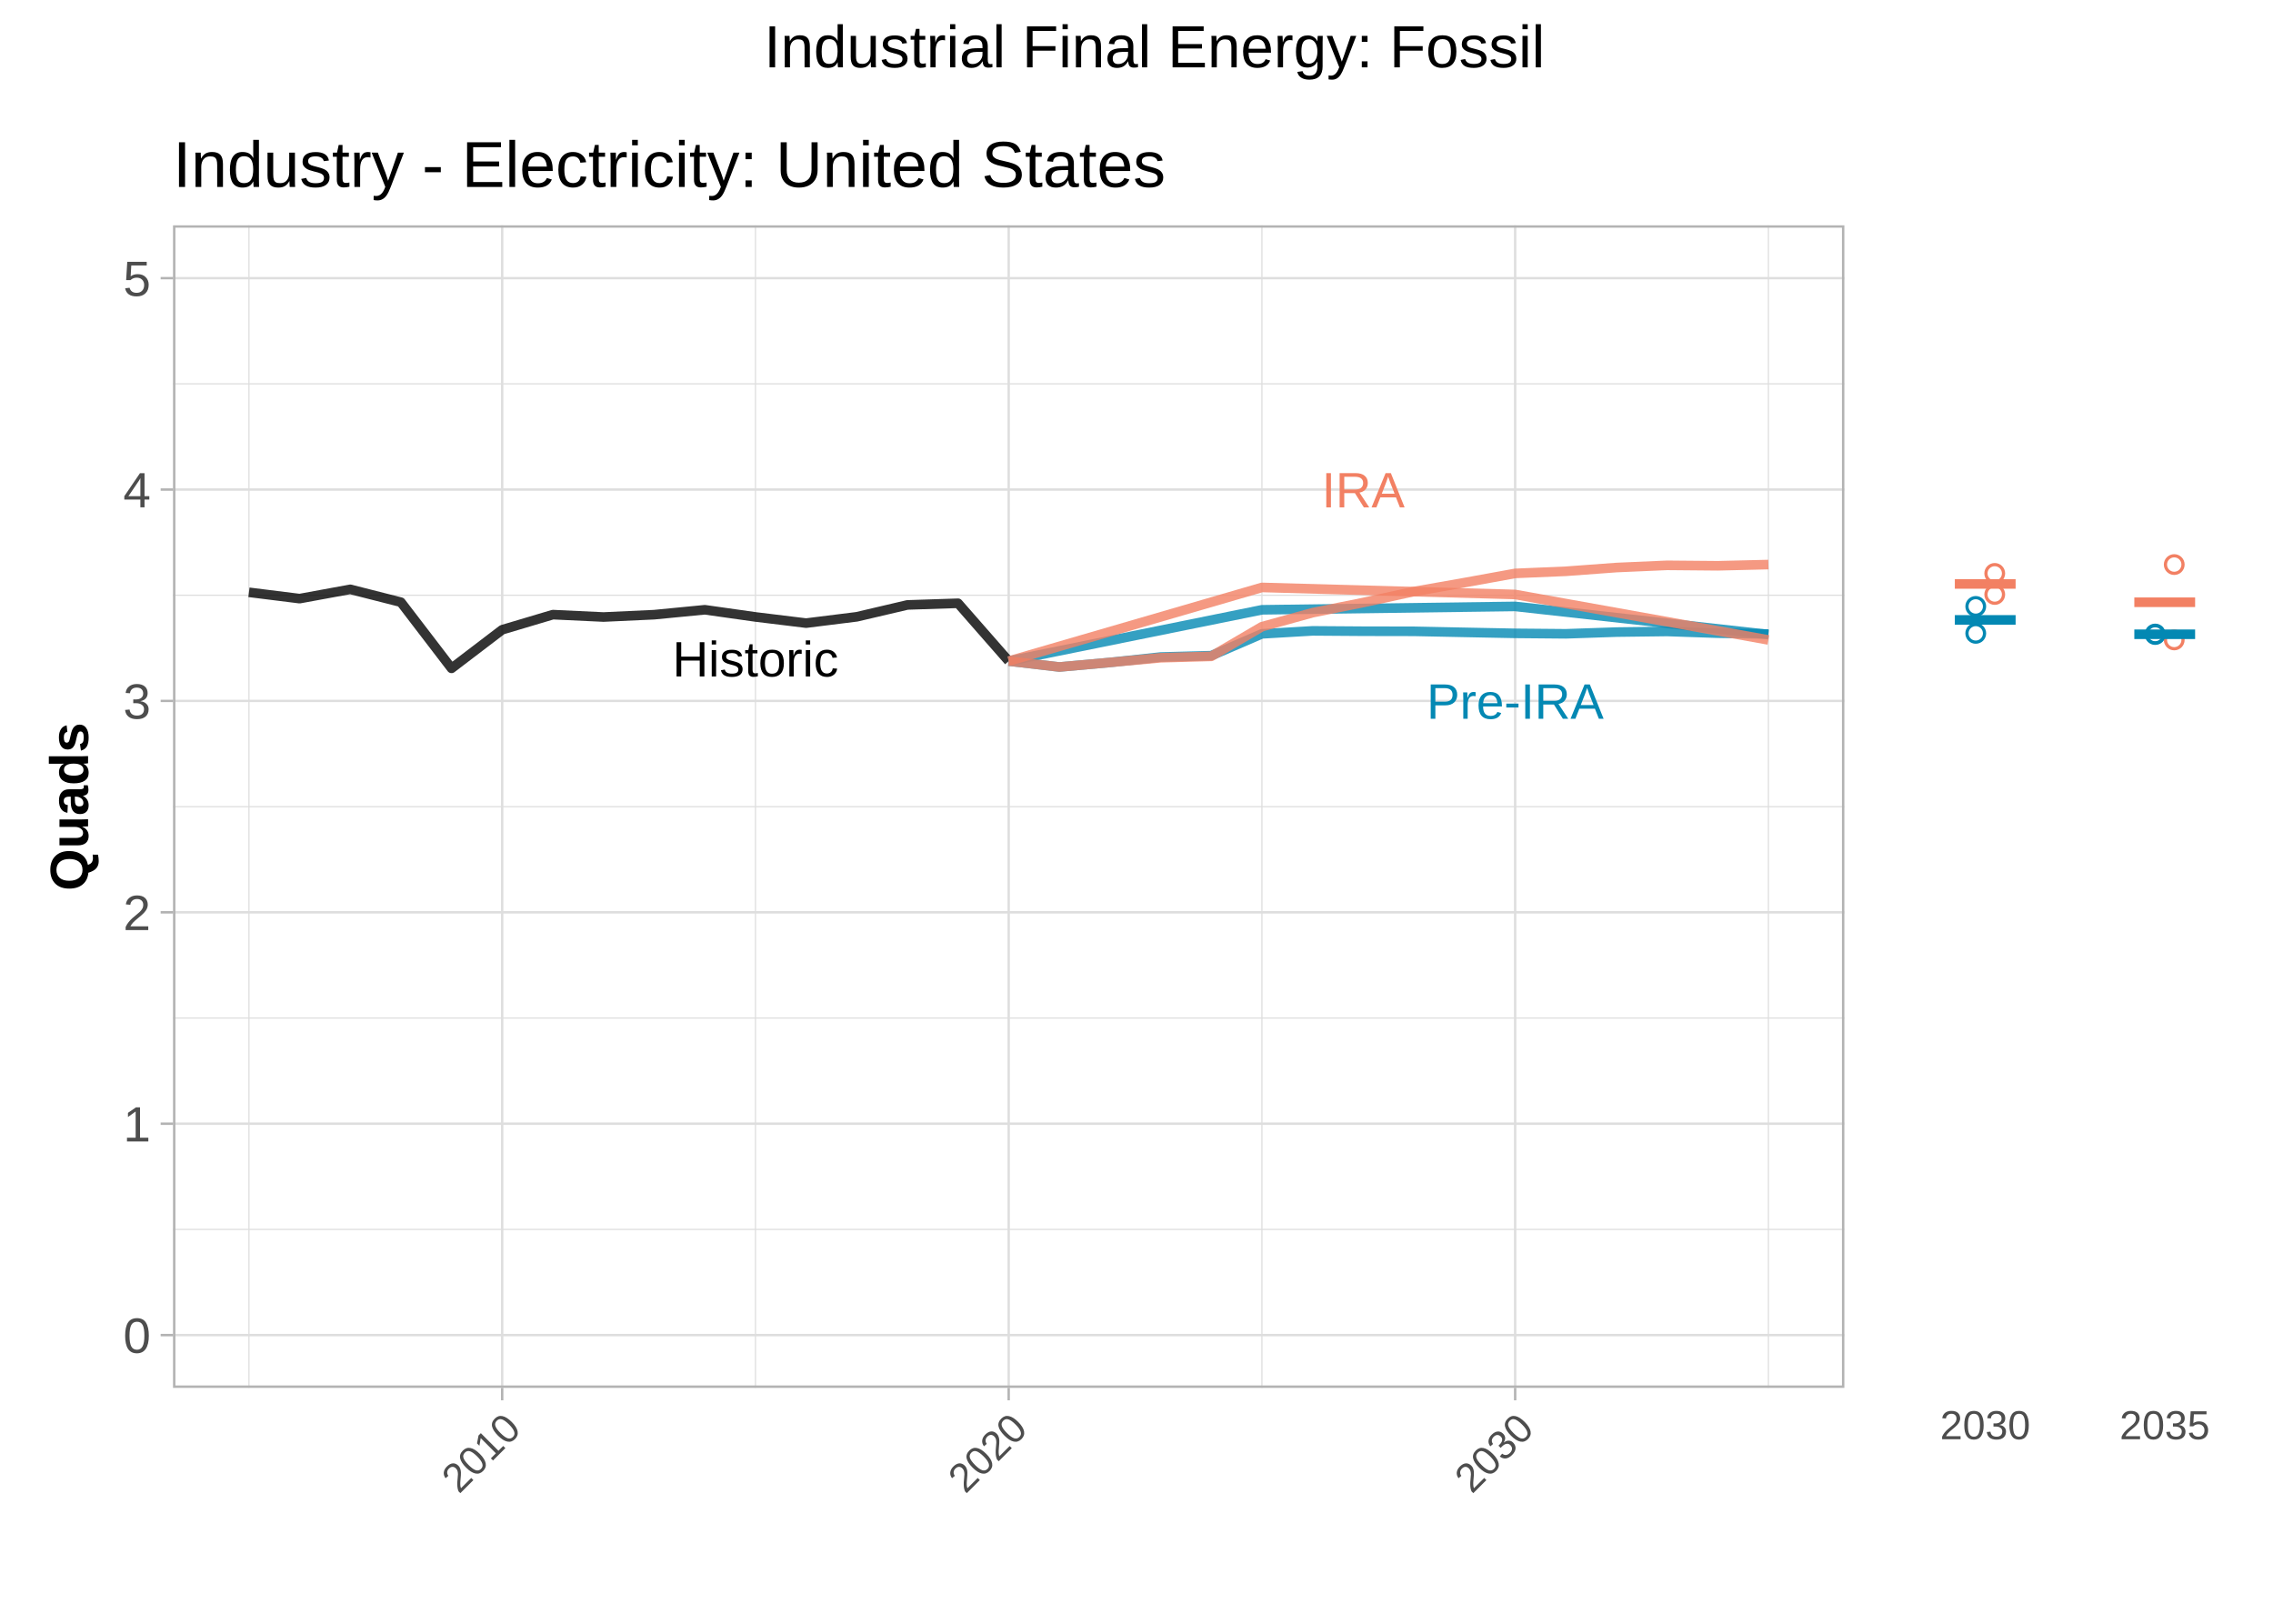
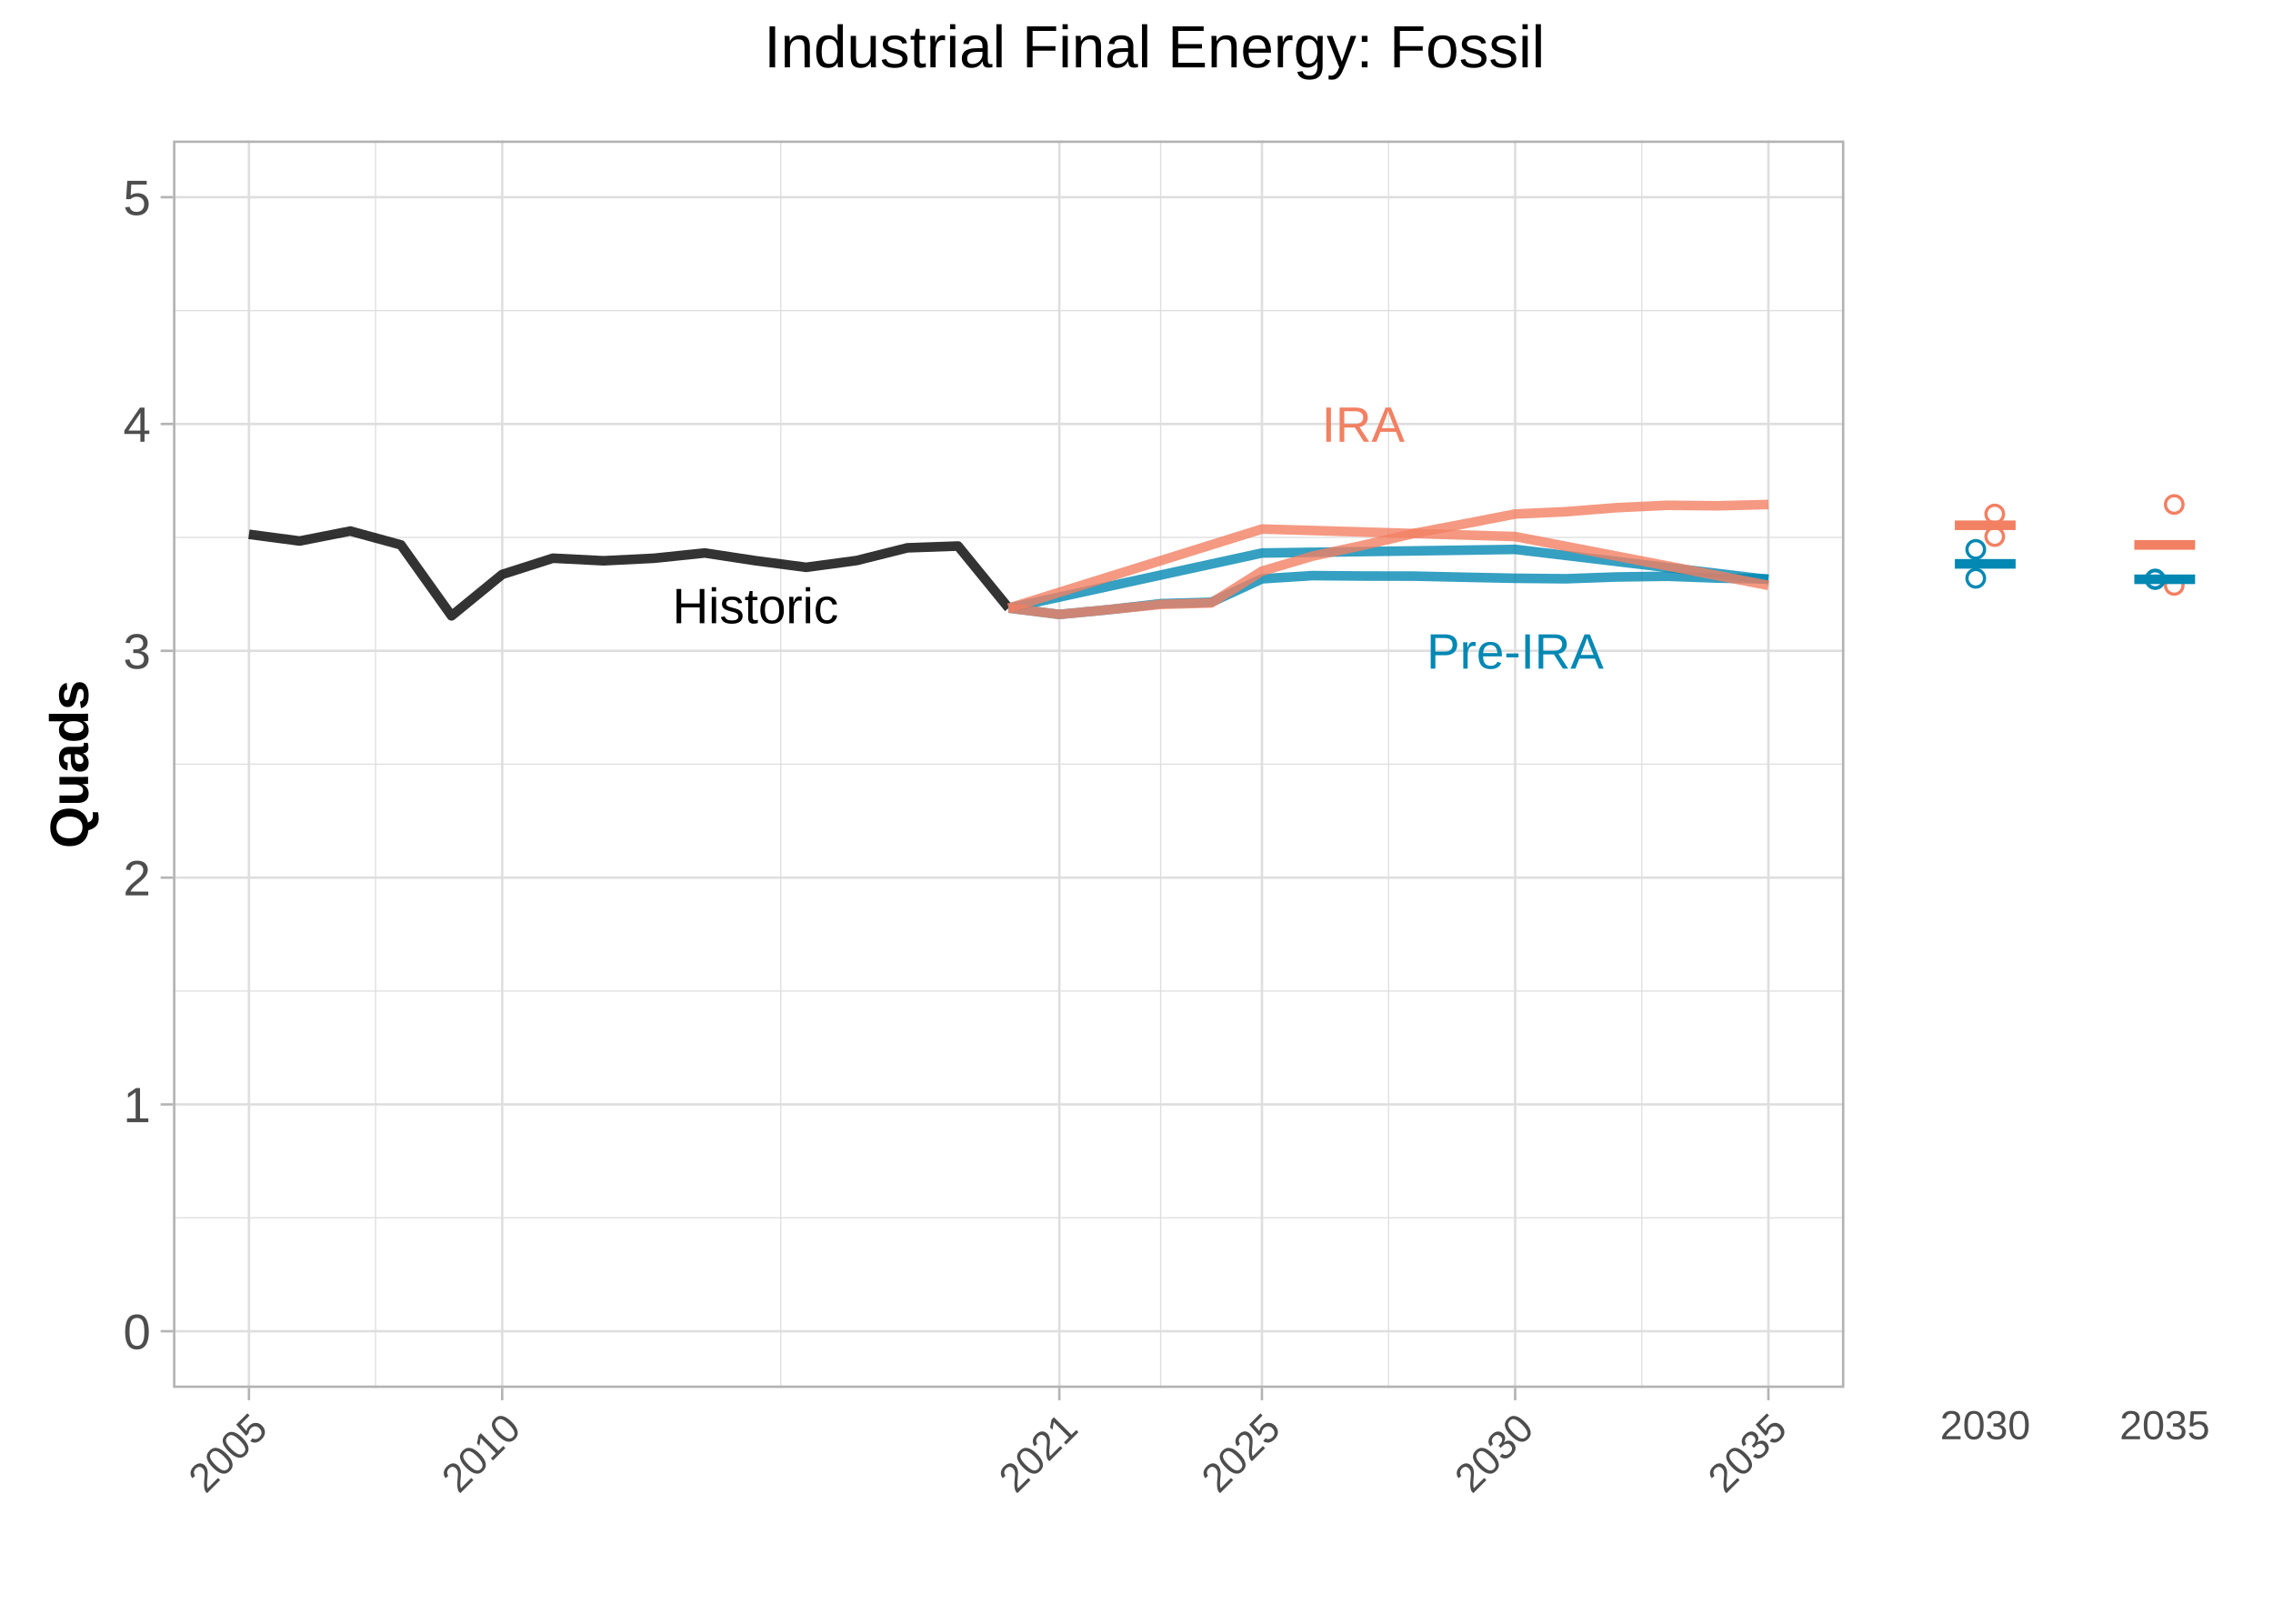
<svg xmlns="http://www.w3.org/2000/svg" class="svglite" width="504.00pt" height="360.00pt" viewBox="0 0 504.00 360.00">
  <defs>
    <style type="text/css">
    .svglite line, .svglite polyline, .svglite polygon, .svglite path, .svglite rect, .svglite circle {
      fill: none;
      stroke: #000000;
      stroke-linecap: round;
      stroke-linejoin: round;
      stroke-miterlimit: 10.00;
    }
    .svglite text {
      white-space: pre;
    }
  </style>
  </defs>
  <rect width="100%" height="100%" style="stroke: none; fill: #FFFFFF;" />
  <defs>
    <clipPath id="cpMC4wMHw1MDQuMDB8MC4wMHwzNjAuMDA=">
      <rect x="0.00" y="0.00" width="504.00" height="360.00" />
    </clipPath>
  </defs>
  <g clip-path="url(#cpMC4wMHw1MDQuMDB8MC4wMHwzNjAuMDA=)">
    <rect x="0" y="0.00" width="504.00" height="360.00" style="stroke-width: 1.07; stroke: #FFFFFF; fill: #FFFFFF;" />
  </g>
  <defs>
    <clipPath id="cpNS40OHw0MTguOTJ8MjMuMTh8MzU0LjUy">
      <rect x="5.48" y="23.18" width="413.44" height="331.34" />
    </clipPath>
  </defs>
  <g clip-path="url(#cpNS40OHw0MTguOTJ8MjMuMTh8MzU0LjUy)">
    <rect x="5.48" y="23.18" width="413.44" height="331.34" style="stroke-width: 1.07; stroke: #FFFFFF; fill: #FFFFFF;" />
  </g>
  <g clip-path="url(#cpMC4wMHw1MDQuMDB8MC4wMHwzNjAuMDA=)">
</g>
  <defs>
-     <clipPath id="cpMzguMzZ8NDA4Ljk2fDQ5Ljk1fDMwNy43Mg==">
-       <rect x="38.36" y="49.95" width="370.60" height="257.76" />
+     <clipPath id="cpMzguMzZ8NDA4Ljk2fDMxLjE1fDMwNy43Mg==">
+       <rect x="38.36" y="31.15" width="370.60" height="276.57" />
    </clipPath>
  </defs>
-   <g clip-path="url(#cpMzguMzZ8NDA4Ljk2fDQ5Ljk1fDMwNy43Mg==)">
-     <rect x="38.36" y="49.95" width="370.60" height="257.76" style="stroke-width: 1.07; stroke: none; fill: #FFFFFF;" />
-     <polyline points="38.36,272.57 408.96,272.57 " style="stroke-width: 0.27; stroke: #DEDEDE; stroke-linecap: butt;" />
-     <polyline points="38.36,225.70 408.96,225.70 " style="stroke-width: 0.27; stroke: #DEDEDE; stroke-linecap: butt;" />
-     <polyline points="38.36,178.84 408.96,178.84 " style="stroke-width: 0.27; stroke: #DEDEDE; stroke-linecap: butt;" />
-     <polyline points="38.36,131.97 408.96,131.97 " style="stroke-width: 0.27; stroke: #DEDEDE; stroke-linecap: butt;" />
-     <polyline points="38.36,85.10 408.96,85.10 " style="stroke-width: 0.27; stroke: #DEDEDE; stroke-linecap: butt;" />
-     <polyline points="55.20,307.72 55.20,49.95 " style="stroke-width: 0.27; stroke: #DEDEDE; stroke-linecap: butt;" />
-     <polyline points="167.51,307.72 167.51,49.95 " style="stroke-width: 0.27; stroke: #DEDEDE; stroke-linecap: butt;" />
-     <polyline points="279.81,307.72 279.81,49.95 " style="stroke-width: 0.27; stroke: #DEDEDE; stroke-linecap: butt;" />
-     <polyline points="392.11,307.72 392.11,49.95 " style="stroke-width: 0.27; stroke: #DEDEDE; stroke-linecap: butt;" />
-     <polyline points="38.36,296.00 408.96,296.00 " style="stroke-width: 0.53; stroke: #DEDEDE; stroke-linecap: butt;" />
-     <polyline points="38.36,249.14 408.96,249.14 " style="stroke-width: 0.53; stroke: #DEDEDE; stroke-linecap: butt;" />
-     <polyline points="38.36,202.27 408.96,202.27 " style="stroke-width: 0.53; stroke: #DEDEDE; stroke-linecap: butt;" />
-     <polyline points="38.36,155.40 408.96,155.40 " style="stroke-width: 0.53; stroke: #DEDEDE; stroke-linecap: butt;" />
-     <polyline points="38.36,108.54 408.96,108.54 " style="stroke-width: 0.53; stroke: #DEDEDE; stroke-linecap: butt;" />
-     <polyline points="38.36,61.67 408.96,61.67 " style="stroke-width: 0.53; stroke: #DEDEDE; stroke-linecap: butt;" />
-     <polyline points="111.35,307.72 111.35,49.95 " style="stroke-width: 0.53; stroke: #DEDEDE; stroke-linecap: butt;" />
-     <polyline points="223.66,307.72 223.66,49.95 " style="stroke-width: 0.53; stroke: #DEDEDE; stroke-linecap: butt;" />
-     <polyline points="335.96,307.72 335.96,49.95 " style="stroke-width: 0.53; stroke: #DEDEDE; stroke-linecap: butt;" />
-     <polyline points="55.20,131.32 66.43,132.72 77.66,130.66 88.89,133.51 100.12,148.18 111.35,139.62 122.59,136.27 133.82,136.80 145.05,136.28 156.28,135.19 167.51,136.78 178.74,138.15 189.97,136.75 201.20,134.12 212.43,133.75 223.66,146.57 " style="stroke-width: 2.13; stroke: #000000; stroke-opacity: 0.80; stroke-linecap: butt;" />
-     <polyline points="223.66,146.57 279.81,135.20 335.96,134.45 392.11,140.68 " style="stroke-width: 2.13; stroke: #0388B3; stroke-opacity: 0.80; stroke-linecap: butt;" />
-     <polyline points="223.66,146.57 234.89,147.88 246.12,146.87 257.35,145.67 268.58,145.37 279.81,140.53 291.04,139.87 302.27,139.95 313.50,139.97 324.73,140.20 335.96,140.42 347.19,140.52 358.42,140.14 369.65,140.00 380.88,140.38 392.11,140.57 " style="stroke-width: 2.13; stroke: #0388B3; stroke-opacity: 0.80; stroke-linecap: butt;" />
-     <polyline points="223.66,146.57 279.81,130.24 335.96,131.80 392.11,141.88 " style="stroke-width: 2.13; stroke: #F28063; stroke-opacity: 0.80; stroke-linecap: butt;" />
-     <polyline points="223.66,146.57 234.89,147.88 246.12,146.87 257.35,145.83 268.58,145.52 279.81,138.94 291.04,135.84 302.27,133.59 313.50,131.15 324.73,129.17 335.96,127.13 347.19,126.66 358.42,125.83 369.65,125.34 380.88,125.44 392.11,125.17 " style="stroke-width: 2.13; stroke: #F28063; stroke-opacity: 0.80; stroke-linecap: butt;" />
-     <text x="167.51" y="149.98" text-anchor="middle" style="font-size: 11.04px; font-family: &quot;Arial&quot;;" textLength="36.76px" lengthAdjust="spacingAndGlyphs">Historic</text>
-     <text x="335.96" y="159.35" text-anchor="middle" style="font-size: 11.04px;fill: #0388B3; font-family: &quot;Arial&quot;;" textLength="39.23px" lengthAdjust="spacingAndGlyphs">Pre-IRA</text>
-     <text x="302.27" y="112.49" text-anchor="middle" style="font-size: 11.04px;fill: #F28063; font-family: &quot;Arial&quot;;" textLength="18.39px" lengthAdjust="spacingAndGlyphs">IRA</text>
-     <rect x="38.36" y="49.95" width="370.60" height="257.76" style="stroke-width: 1.07; stroke: #B3B3B3;" />
+   <g clip-path="url(#cpMzguMzZ8NDA4Ljk2fDMxLjE1fDMwNy43Mg==)">
+     <rect x="38.36" y="31.15" width="370.60" height="276.57" style="stroke-width: 1.07; stroke: none; fill: #FFFFFF;" />
+     <polyline points="38.36,270.00 408.96,270.00 " style="stroke-width: 0.27; stroke: #DEDEDE; stroke-linecap: butt;" />
+     <polyline points="38.36,219.72 408.96,219.72 " style="stroke-width: 0.27; stroke: #DEDEDE; stroke-linecap: butt;" />
+     <polyline points="38.36,169.43 408.96,169.43 " style="stroke-width: 0.27; stroke: #DEDEDE; stroke-linecap: butt;" />
+     <polyline points="38.36,119.15 408.96,119.15 " style="stroke-width: 0.27; stroke: #DEDEDE; stroke-linecap: butt;" />
+     <polyline points="38.36,68.86 408.96,68.86 " style="stroke-width: 0.27; stroke: #DEDEDE; stroke-linecap: butt;" />
+     <polyline points="83.28,307.72 83.28,31.15 " style="stroke-width: 0.27; stroke: #DEDEDE; stroke-linecap: butt;" />
+     <polyline points="173.12,307.72 173.12,31.15 " style="stroke-width: 0.27; stroke: #DEDEDE; stroke-linecap: butt;" />
+     <polyline points="257.35,307.72 257.35,31.15 " style="stroke-width: 0.27; stroke: #DEDEDE; stroke-linecap: butt;" />
+     <polyline points="307.89,307.72 307.89,31.15 " style="stroke-width: 0.27; stroke: #DEDEDE; stroke-linecap: butt;" />
+     <polyline points="364.04,307.72 364.04,31.15 " style="stroke-width: 0.27; stroke: #DEDEDE; stroke-linecap: butt;" />
+     <polyline points="38.36,295.15 408.96,295.15 " style="stroke-width: 0.53; stroke: #DEDEDE; stroke-linecap: butt;" />
+     <polyline points="38.36,244.86 408.96,244.86 " style="stroke-width: 0.53; stroke: #DEDEDE; stroke-linecap: butt;" />
+     <polyline points="38.36,194.58 408.96,194.58 " style="stroke-width: 0.53; stroke: #DEDEDE; stroke-linecap: butt;" />
+     <polyline points="38.36,144.29 408.96,144.29 " style="stroke-width: 0.53; stroke: #DEDEDE; stroke-linecap: butt;" />
+     <polyline points="38.36,94.00 408.96,94.00 " style="stroke-width: 0.53; stroke: #DEDEDE; stroke-linecap: butt;" />
+     <polyline points="38.36,43.72 408.96,43.72 " style="stroke-width: 0.53; stroke: #DEDEDE; stroke-linecap: butt;" />
+     <polyline points="55.20,307.72 55.20,31.15 " style="stroke-width: 0.53; stroke: #DEDEDE; stroke-linecap: butt;" />
+     <polyline points="111.35,307.72 111.35,31.15 " style="stroke-width: 0.53; stroke: #DEDEDE; stroke-linecap: butt;" />
+     <polyline points="234.89,307.72 234.89,31.15 " style="stroke-width: 0.53; stroke: #DEDEDE; stroke-linecap: butt;" />
+     <polyline points="279.81,307.72 279.81,31.15 " style="stroke-width: 0.53; stroke: #DEDEDE; stroke-linecap: butt;" />
+     <polyline points="335.96,307.72 335.96,31.15 " style="stroke-width: 0.53; stroke: #DEDEDE; stroke-linecap: butt;" />
+     <polyline points="392.11,307.72 392.11,31.15 " style="stroke-width: 0.53; stroke: #DEDEDE; stroke-linecap: butt;" />
+     <polyline points="55.20,118.46 66.43,119.95 77.66,117.74 88.89,120.80 100.12,136.54 111.35,127.36 122.59,123.76 133.82,124.33 145.05,123.77 156.28,122.60 167.51,124.31 178.74,125.78 189.97,124.27 201.20,121.46 212.43,121.06 223.66,134.82 " style="stroke-width: 2.13; stroke: #000000; stroke-opacity: 0.80; stroke-linecap: butt;" />
+     <polyline points="223.66,134.82 279.81,122.61 335.96,121.81 392.11,128.49 " style="stroke-width: 2.13; stroke: #0388B3; stroke-opacity: 0.80; stroke-linecap: butt;" />
+     <polyline points="223.66,134.82 234.89,136.22 246.12,135.14 257.35,133.84 268.58,133.52 279.81,128.33 291.04,127.62 302.27,127.71 313.50,127.73 324.73,127.98 335.96,128.21 347.19,128.32 358.42,127.92 369.65,127.76 380.88,128.17 392.11,128.37 " style="stroke-width: 2.13; stroke: #0388B3; stroke-opacity: 0.80; stroke-linecap: butt;" />
+     <polyline points="223.66,134.82 279.81,117.29 335.96,118.96 392.11,129.79 " style="stroke-width: 2.13; stroke: #F28063; stroke-opacity: 0.80; stroke-linecap: butt;" />
+     <polyline points="223.66,134.82 234.89,136.22 246.12,135.13 257.35,134.01 268.58,133.69 279.81,126.63 291.04,123.30 302.27,120.89 313.50,118.27 324.73,116.14 335.96,113.96 347.19,113.45 358.42,112.56 369.65,112.03 380.88,112.14 392.11,111.85 " style="stroke-width: 2.13; stroke: #F28063; stroke-opacity: 0.80; stroke-linecap: butt;" />
+     <text x="167.51" y="138.18" text-anchor="middle" style="font-size: 11.04px; font-family: &quot;Arial&quot;;" textLength="36.76px" lengthAdjust="spacingAndGlyphs">Historic</text>
+     <text x="335.96" y="148.24" text-anchor="middle" style="font-size: 11.04px;fill: #0388B3; font-family: &quot;Arial&quot;;" textLength="39.23px" lengthAdjust="spacingAndGlyphs">Pre-IRA</text>
+     <text x="302.27" y="97.95" text-anchor="middle" style="font-size: 11.04px;fill: #F28063; font-family: &quot;Arial&quot;;" textLength="18.39px" lengthAdjust="spacingAndGlyphs">IRA</text>
+     <rect x="38.36" y="31.15" width="370.60" height="276.57" style="stroke-width: 1.07; stroke: #B3B3B3;" />
  </g>
  <g clip-path="url(#cpMC4wMHw1MDQuMDB8MC4wMHwzNjAuMDA=)">
-     <text x="33.43" y="299.94" text-anchor="end" style="font-size: 11.00px;fill: #4D4D4D; font-family: &quot;Arial&quot;;" textLength="6.12px" lengthAdjust="spacingAndGlyphs">0</text>
-     <text x="33.43" y="253.07" text-anchor="end" style="font-size: 11.00px;fill: #4D4D4D; font-family: &quot;Arial&quot;;" textLength="6.12px" lengthAdjust="spacingAndGlyphs">1</text>
-     <text x="33.43" y="206.21" text-anchor="end" style="font-size: 11.00px;fill: #4D4D4D; font-family: &quot;Arial&quot;;" textLength="6.12px" lengthAdjust="spacingAndGlyphs">2</text>
-     <text x="33.43" y="159.34" text-anchor="end" style="font-size: 11.00px;fill: #4D4D4D; font-family: &quot;Arial&quot;;" textLength="6.12px" lengthAdjust="spacingAndGlyphs">3</text>
-     <text x="33.43" y="112.48" text-anchor="end" style="font-size: 11.00px;fill: #4D4D4D; font-family: &quot;Arial&quot;;" textLength="6.12px" lengthAdjust="spacingAndGlyphs">4</text>
-     <text x="33.43" y="65.61" text-anchor="end" style="font-size: 11.00px;fill: #4D4D4D; font-family: &quot;Arial&quot;;" textLength="6.12px" lengthAdjust="spacingAndGlyphs">5</text>
-     <polyline points="35.62,296.00 38.36,296.00 " style="stroke-width: 0.53; stroke: #B3B3B3; stroke-linecap: butt;" />
-     <polyline points="35.62,249.14 38.36,249.14 " style="stroke-width: 0.53; stroke: #B3B3B3; stroke-linecap: butt;" />
-     <polyline points="35.62,202.27 38.36,202.27 " style="stroke-width: 0.53; stroke: #B3B3B3; stroke-linecap: butt;" />
-     <polyline points="35.62,155.40 38.36,155.40 " style="stroke-width: 0.53; stroke: #B3B3B3; stroke-linecap: butt;" />
-     <polyline points="35.62,108.54 38.36,108.54 " style="stroke-width: 0.53; stroke: #B3B3B3; stroke-linecap: butt;" />
-     <polyline points="35.62,61.67 38.36,61.67 " style="stroke-width: 0.53; stroke: #B3B3B3; stroke-linecap: butt;" />
+     <text x="33.43" y="299.09" text-anchor="end" style="font-size: 11.00px;fill: #4D4D4D; font-family: &quot;Arial&quot;;" textLength="6.12px" lengthAdjust="spacingAndGlyphs">0</text>
+     <text x="33.43" y="248.80" text-anchor="end" style="font-size: 11.00px;fill: #4D4D4D; font-family: &quot;Arial&quot;;" textLength="6.12px" lengthAdjust="spacingAndGlyphs">1</text>
+     <text x="33.43" y="198.51" text-anchor="end" style="font-size: 11.00px;fill: #4D4D4D; font-family: &quot;Arial&quot;;" textLength="6.12px" lengthAdjust="spacingAndGlyphs">2</text>
+     <text x="33.43" y="148.23" text-anchor="end" style="font-size: 11.00px;fill: #4D4D4D; font-family: &quot;Arial&quot;;" textLength="6.12px" lengthAdjust="spacingAndGlyphs">3</text>
+     <text x="33.43" y="97.94" text-anchor="end" style="font-size: 11.00px;fill: #4D4D4D; font-family: &quot;Arial&quot;;" textLength="6.12px" lengthAdjust="spacingAndGlyphs">4</text>
+     <text x="33.43" y="47.66" text-anchor="end" style="font-size: 11.00px;fill: #4D4D4D; font-family: &quot;Arial&quot;;" textLength="6.12px" lengthAdjust="spacingAndGlyphs">5</text>
+     <polyline points="35.62,295.15 38.36,295.15 " style="stroke-width: 0.53; stroke: #B3B3B3; stroke-linecap: butt;" />
+     <polyline points="35.62,244.86 38.36,244.86 " style="stroke-width: 0.53; stroke: #B3B3B3; stroke-linecap: butt;" />
+     <polyline points="35.62,194.58 38.36,194.58 " style="stroke-width: 0.53; stroke: #B3B3B3; stroke-linecap: butt;" />
+     <polyline points="35.62,144.29 38.36,144.29 " style="stroke-width: 0.53; stroke: #B3B3B3; stroke-linecap: butt;" />
+     <polyline points="35.62,94.00 38.36,94.00 " style="stroke-width: 0.53; stroke: #B3B3B3; stroke-linecap: butt;" />
+     <polyline points="35.62,43.72 38.36,43.72 " style="stroke-width: 0.53; stroke: #B3B3B3; stroke-linecap: butt;" />
+     <polyline points="55.20,310.46 55.20,307.72 " style="stroke-width: 0.53; stroke: #B3B3B3; stroke-linecap: butt;" />
    <polyline points="111.35,310.46 111.35,307.72 " style="stroke-width: 0.53; stroke: #B3B3B3; stroke-linecap: butt;" />
-     <polyline points="223.66,310.46 223.66,307.72 " style="stroke-width: 0.53; stroke: #B3B3B3; stroke-linecap: butt;" />
+     <polyline points="234.89,310.46 234.89,307.72 " style="stroke-width: 0.53; stroke: #B3B3B3; stroke-linecap: butt;" />
+     <polyline points="279.81,310.46 279.81,307.72 " style="stroke-width: 0.53; stroke: #B3B3B3; stroke-linecap: butt;" />
    <polyline points="335.96,310.46 335.96,307.72 " style="stroke-width: 0.53; stroke: #B3B3B3; stroke-linecap: butt;" />
+     <polyline points="392.11,310.46 392.11,307.72 " style="stroke-width: 0.53; stroke: #B3B3B3; stroke-linecap: butt;" />
+     <text transform="translate(59.76,317.21) rotate(-45)" text-anchor="end" style="font-size: 9.00px;fill: #4D4D4D; font-family: &quot;Arial&quot;;" textLength="20.02px" lengthAdjust="spacingAndGlyphs">2005</text>
    <text transform="translate(115.91,317.21) rotate(-45)" text-anchor="end" style="font-size: 9.00px;fill: #4D4D4D; font-family: &quot;Arial&quot;;" textLength="20.02px" lengthAdjust="spacingAndGlyphs">2010</text>
-     <text transform="translate(228.21,317.21) rotate(-45)" text-anchor="end" style="font-size: 9.00px;fill: #4D4D4D; font-family: &quot;Arial&quot;;" textLength="20.02px" lengthAdjust="spacingAndGlyphs">2020</text>
+     <text transform="translate(239.44,317.21) rotate(-45)" text-anchor="end" style="font-size: 9.00px;fill: #4D4D4D; font-family: &quot;Arial&quot;;" textLength="20.02px" lengthAdjust="spacingAndGlyphs">2021</text>
+     <text transform="translate(284.37,317.21) rotate(-45)" text-anchor="end" style="font-size: 9.00px;fill: #4D4D4D; font-family: &quot;Arial&quot;;" textLength="20.02px" lengthAdjust="spacingAndGlyphs">2025</text>
    <text transform="translate(340.52,317.21) rotate(-45)" text-anchor="end" style="font-size: 9.00px;fill: #4D4D4D; font-family: &quot;Arial&quot;;" textLength="20.02px" lengthAdjust="spacingAndGlyphs">2030</text>
-     <text transform="translate(19.53,178.84) rotate(-90)" text-anchor="middle" style="font-size: 12.00px; font-weight: bold; font-family: &quot;Arial&quot;;" textLength="37.35px" lengthAdjust="spacingAndGlyphs">Quads</text>
-     <text x="38.36" y="41.45" style="font-size: 14.40px; font-family: &quot;Arial&quot;;" textLength="219.97px" lengthAdjust="spacingAndGlyphs">Industry - Electricity: United States</text>
+     <text transform="translate(396.67,317.21) rotate(-45)" text-anchor="end" style="font-size: 9.00px;fill: #4D4D4D; font-family: &quot;Arial&quot;;" textLength="20.02px" lengthAdjust="spacingAndGlyphs">2035</text>
+     <text transform="translate(19.53,169.43) rotate(-90)" text-anchor="middle" style="font-size: 12.00px; font-weight: bold; font-family: &quot;Arial&quot;;" textLength="37.35px" lengthAdjust="spacingAndGlyphs">Quads</text>
  </g>
  <defs>
    <clipPath id="cpNDE4LjkyfDQ1OC43MnwyMy4xOHwzNTQuNTI=">
      <rect x="418.92" y="23.18" width="39.80" height="331.34" />
    </clipPath>
  </defs>
  <g clip-path="url(#cpNDE4LjkyfDQ1OC43MnwyMy4xOHwzNTQuNTI=)">
    <rect x="418.92" y="23.18" width="39.80" height="331.34" style="stroke-width: 1.07; stroke: #FFFFFF; fill: #FFFFFF;" />
  </g>
  <g clip-path="url(#cpMC4wMHw1MDQuMDB8MC4wMHwzNjAuMDA=)">
</g>
  <defs>
-     <clipPath id="cpNDIxLjY2fDQ1OC43Mnw0OS45NXwzMDcuNzI=">
-       <rect x="421.66" y="49.95" width="37.06" height="257.76" />
+     <clipPath id="cpNDIxLjY2fDQ1OC43MnwzMS4xNXwzMDcuNzI=">
+       <rect x="421.66" y="31.15" width="37.06" height="276.57" />
    </clipPath>
  </defs>
-   <g clip-path="url(#cpNDIxLjY2fDQ1OC43Mnw0OS45NXwzMDcuNzI=)">
-     <rect x="421.66" y="49.95" width="37.06" height="257.76" style="stroke-width: 1.07; stroke: none; fill: #FFFFFF;" />
-     <circle cx="442.30" cy="127.13" r="1.95" style="stroke-width: 0.71; stroke: #F28063;" />
-     <circle cx="438.09" cy="140.42" r="1.95" style="stroke-width: 0.71; stroke: #0388B3;" />
-     <circle cx="442.30" cy="131.80" r="1.95" style="stroke-width: 0.71; stroke: #F28063;" />
-     <circle cx="438.09" cy="134.45" r="1.95" style="stroke-width: 0.71; stroke: #0388B3;" />
-     <line x1="433.45" y1="137.44" x2="446.93" y2="137.44" style="stroke-width: 2.13; stroke: #0388B3; stroke-linecap: butt;" />
-     <line x1="433.45" y1="129.47" x2="446.93" y2="129.47" style="stroke-width: 2.13; stroke: #F28063; stroke-linecap: butt;" />
+   <g clip-path="url(#cpNDIxLjY2fDQ1OC43MnwzMS4xNXwzMDcuNzI=)">
+     <rect x="421.66" y="31.15" width="37.06" height="276.57" style="stroke-width: 1.07; stroke: none; fill: #FFFFFF;" />
+     <circle cx="442.30" cy="113.96" r="1.95" style="stroke-width: 0.71; stroke: #F28063;" />
+     <circle cx="438.09" cy="128.21" r="1.95" style="stroke-width: 0.71; stroke: #0388B3;" />
+     <circle cx="442.30" cy="118.96" r="1.95" style="stroke-width: 0.71; stroke: #F28063;" />
+     <circle cx="438.09" cy="121.81" r="1.95" style="stroke-width: 0.71; stroke: #0388B3;" />
+     <line x1="433.45" y1="125.01" x2="446.93" y2="125.01" style="stroke-width: 2.13; stroke: #0388B3; stroke-linecap: butt;" />
+     <line x1="433.45" y1="116.46" x2="446.93" y2="116.46" style="stroke-width: 2.13; stroke: #F28063; stroke-linecap: butt;" />
  </g>
  <g clip-path="url(#cpMC4wMHw1MDQuMDB8MC4wMHwzNjAuMDA=)">
    <text x="440.19" y="319.09" text-anchor="middle" style="font-size: 9.00px;fill: #4D4D4D; font-family: &quot;Arial&quot;;" textLength="20.02px" lengthAdjust="spacingAndGlyphs">2030</text>
  </g>
  <defs>
    <clipPath id="cpNDU4LjcyfDQ5OC41MnwyMy4xOHwzNTQuNTI=">
      <rect x="458.72" y="23.18" width="39.80" height="331.34" />
    </clipPath>
  </defs>
  <g clip-path="url(#cpNDU4LjcyfDQ5OC41MnwyMy4xOHwzNTQuNTI=)">
    <rect x="458.72" y="23.18" width="39.80" height="331.34" style="stroke-width: 1.07; stroke: #FFFFFF; fill: #FFFFFF;" />
  </g>
  <g clip-path="url(#cpMC4wMHw1MDQuMDB8MC4wMHwzNjAuMDA=)">
</g>
  <defs>
-     <clipPath id="cpNDYxLjQ2fDQ5OC41Mnw0OS45NXwzMDcuNzI=">
-       <rect x="461.46" y="49.95" width="37.06" height="257.76" />
+     <clipPath id="cpNDYxLjQ2fDQ5OC41MnwzMS4xNXwzMDcuNzI=">
+       <rect x="461.46" y="31.15" width="37.06" height="276.57" />
    </clipPath>
  </defs>
-   <g clip-path="url(#cpNDYxLjQ2fDQ5OC41Mnw0OS45NXwzMDcuNzI=)">
-     <rect x="461.46" y="49.95" width="37.06" height="257.76" style="stroke-width: 1.07; stroke: none; fill: #FFFFFF;" />
-     <circle cx="482.10" cy="125.17" r="1.95" style="stroke-width: 0.71; stroke: #F28063;" />
-     <circle cx="477.88" cy="140.57" r="1.95" style="stroke-width: 0.71; stroke: #0388B3;" />
-     <circle cx="482.10" cy="141.88" r="1.95" style="stroke-width: 0.71; stroke: #F28063;" />
-     <circle cx="477.88" cy="140.68" r="1.95" style="stroke-width: 0.71; stroke: #0388B3;" />
-     <line x1="473.25" y1="140.62" x2="486.73" y2="140.62" style="stroke-width: 2.13; stroke: #0388B3; stroke-linecap: butt;" />
-     <line x1="473.25" y1="133.53" x2="486.73" y2="133.53" style="stroke-width: 2.13; stroke: #F28063; stroke-linecap: butt;" />
+   <g clip-path="url(#cpNDYxLjQ2fDQ5OC41MnwzMS4xNXwzMDcuNzI=)">
+     <rect x="461.46" y="31.15" width="37.06" height="276.57" style="stroke-width: 1.07; stroke: none; fill: #FFFFFF;" />
+     <circle cx="482.10" cy="111.85" r="1.95" style="stroke-width: 0.71; stroke: #F28063;" />
+     <circle cx="477.88" cy="128.37" r="1.95" style="stroke-width: 0.71; stroke: #0388B3;" />
+     <circle cx="482.10" cy="129.79" r="1.95" style="stroke-width: 0.71; stroke: #F28063;" />
+     <circle cx="477.88" cy="128.49" r="1.95" style="stroke-width: 0.71; stroke: #0388B3;" />
+     <line x1="473.25" y1="128.43" x2="486.73" y2="128.43" style="stroke-width: 2.13; stroke: #0388B3; stroke-linecap: butt;" />
+     <line x1="473.25" y1="120.82" x2="486.73" y2="120.82" style="stroke-width: 2.13; stroke: #F28063; stroke-linecap: butt;" />
  </g>
  <g clip-path="url(#cpMC4wMHw1MDQuMDB8MC4wMHwzNjAuMDA=)">
    <text x="479.99" y="319.09" text-anchor="middle" style="font-size: 9.00px;fill: #4D4D4D; font-family: &quot;Arial&quot;;" textLength="20.02px" lengthAdjust="spacingAndGlyphs">2035</text>
    <text x="255.99" y="14.93" text-anchor="middle" style="font-size: 13.20px; font-family: &quot;Arial&quot;;" textLength="173.02px" lengthAdjust="spacingAndGlyphs">Industrial Final Energy: Fossil</text>
  </g>
</svg>
